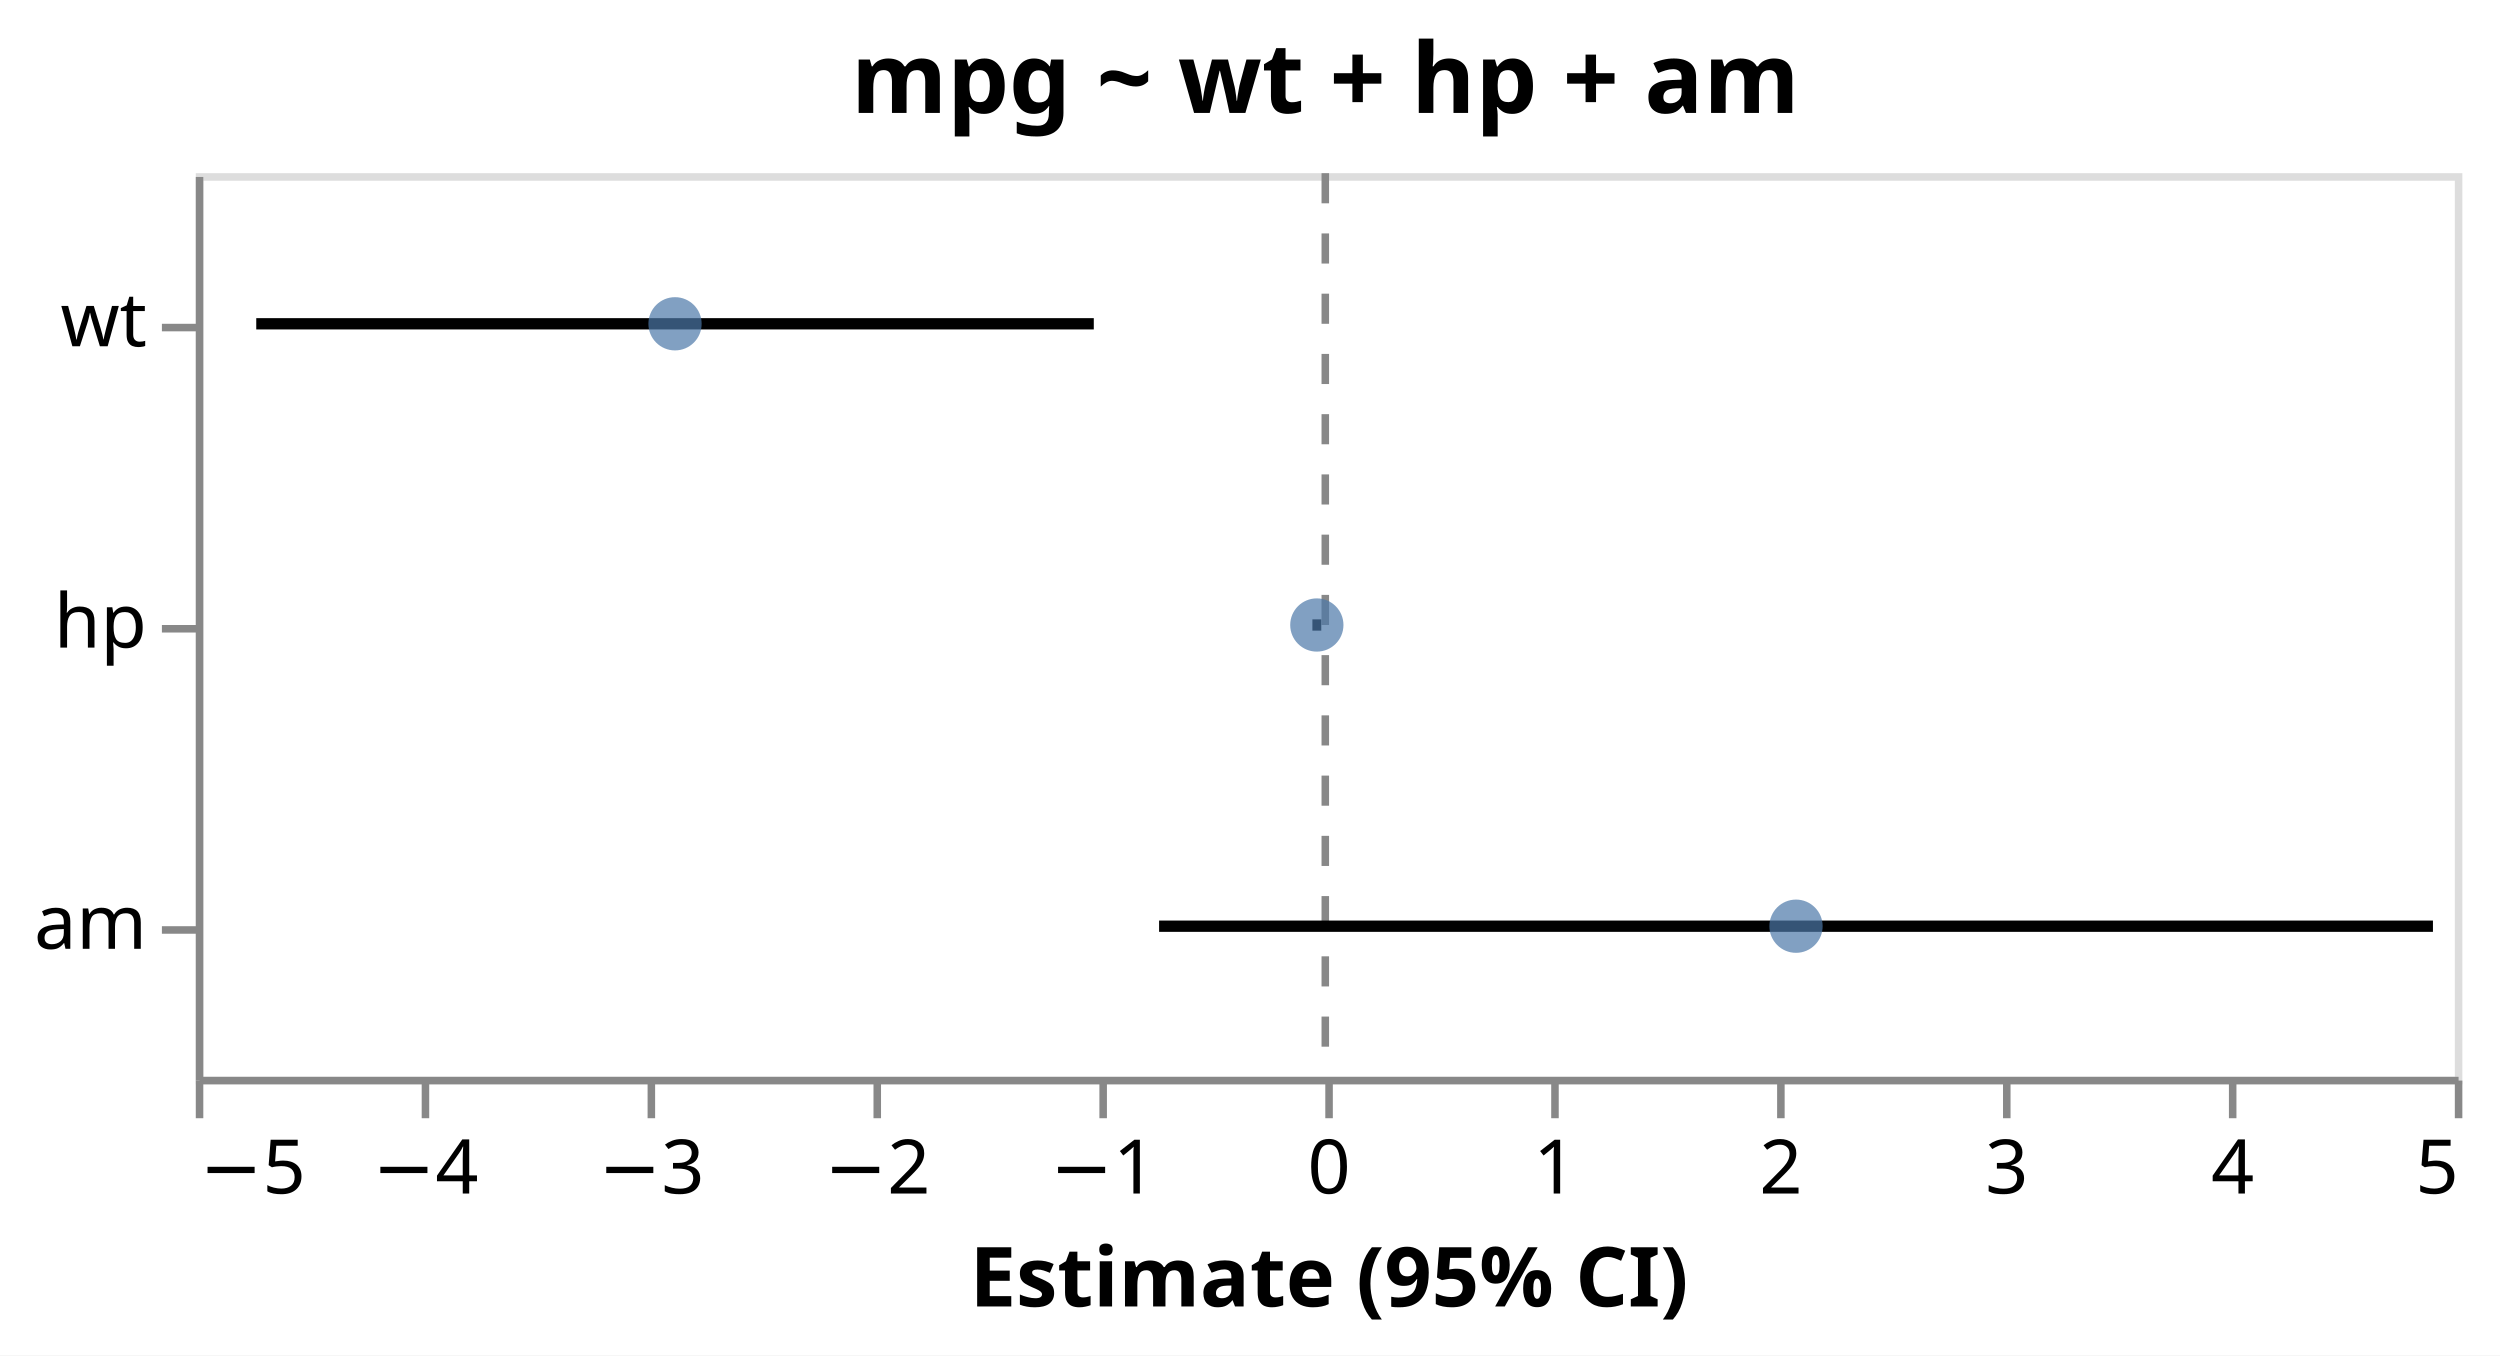
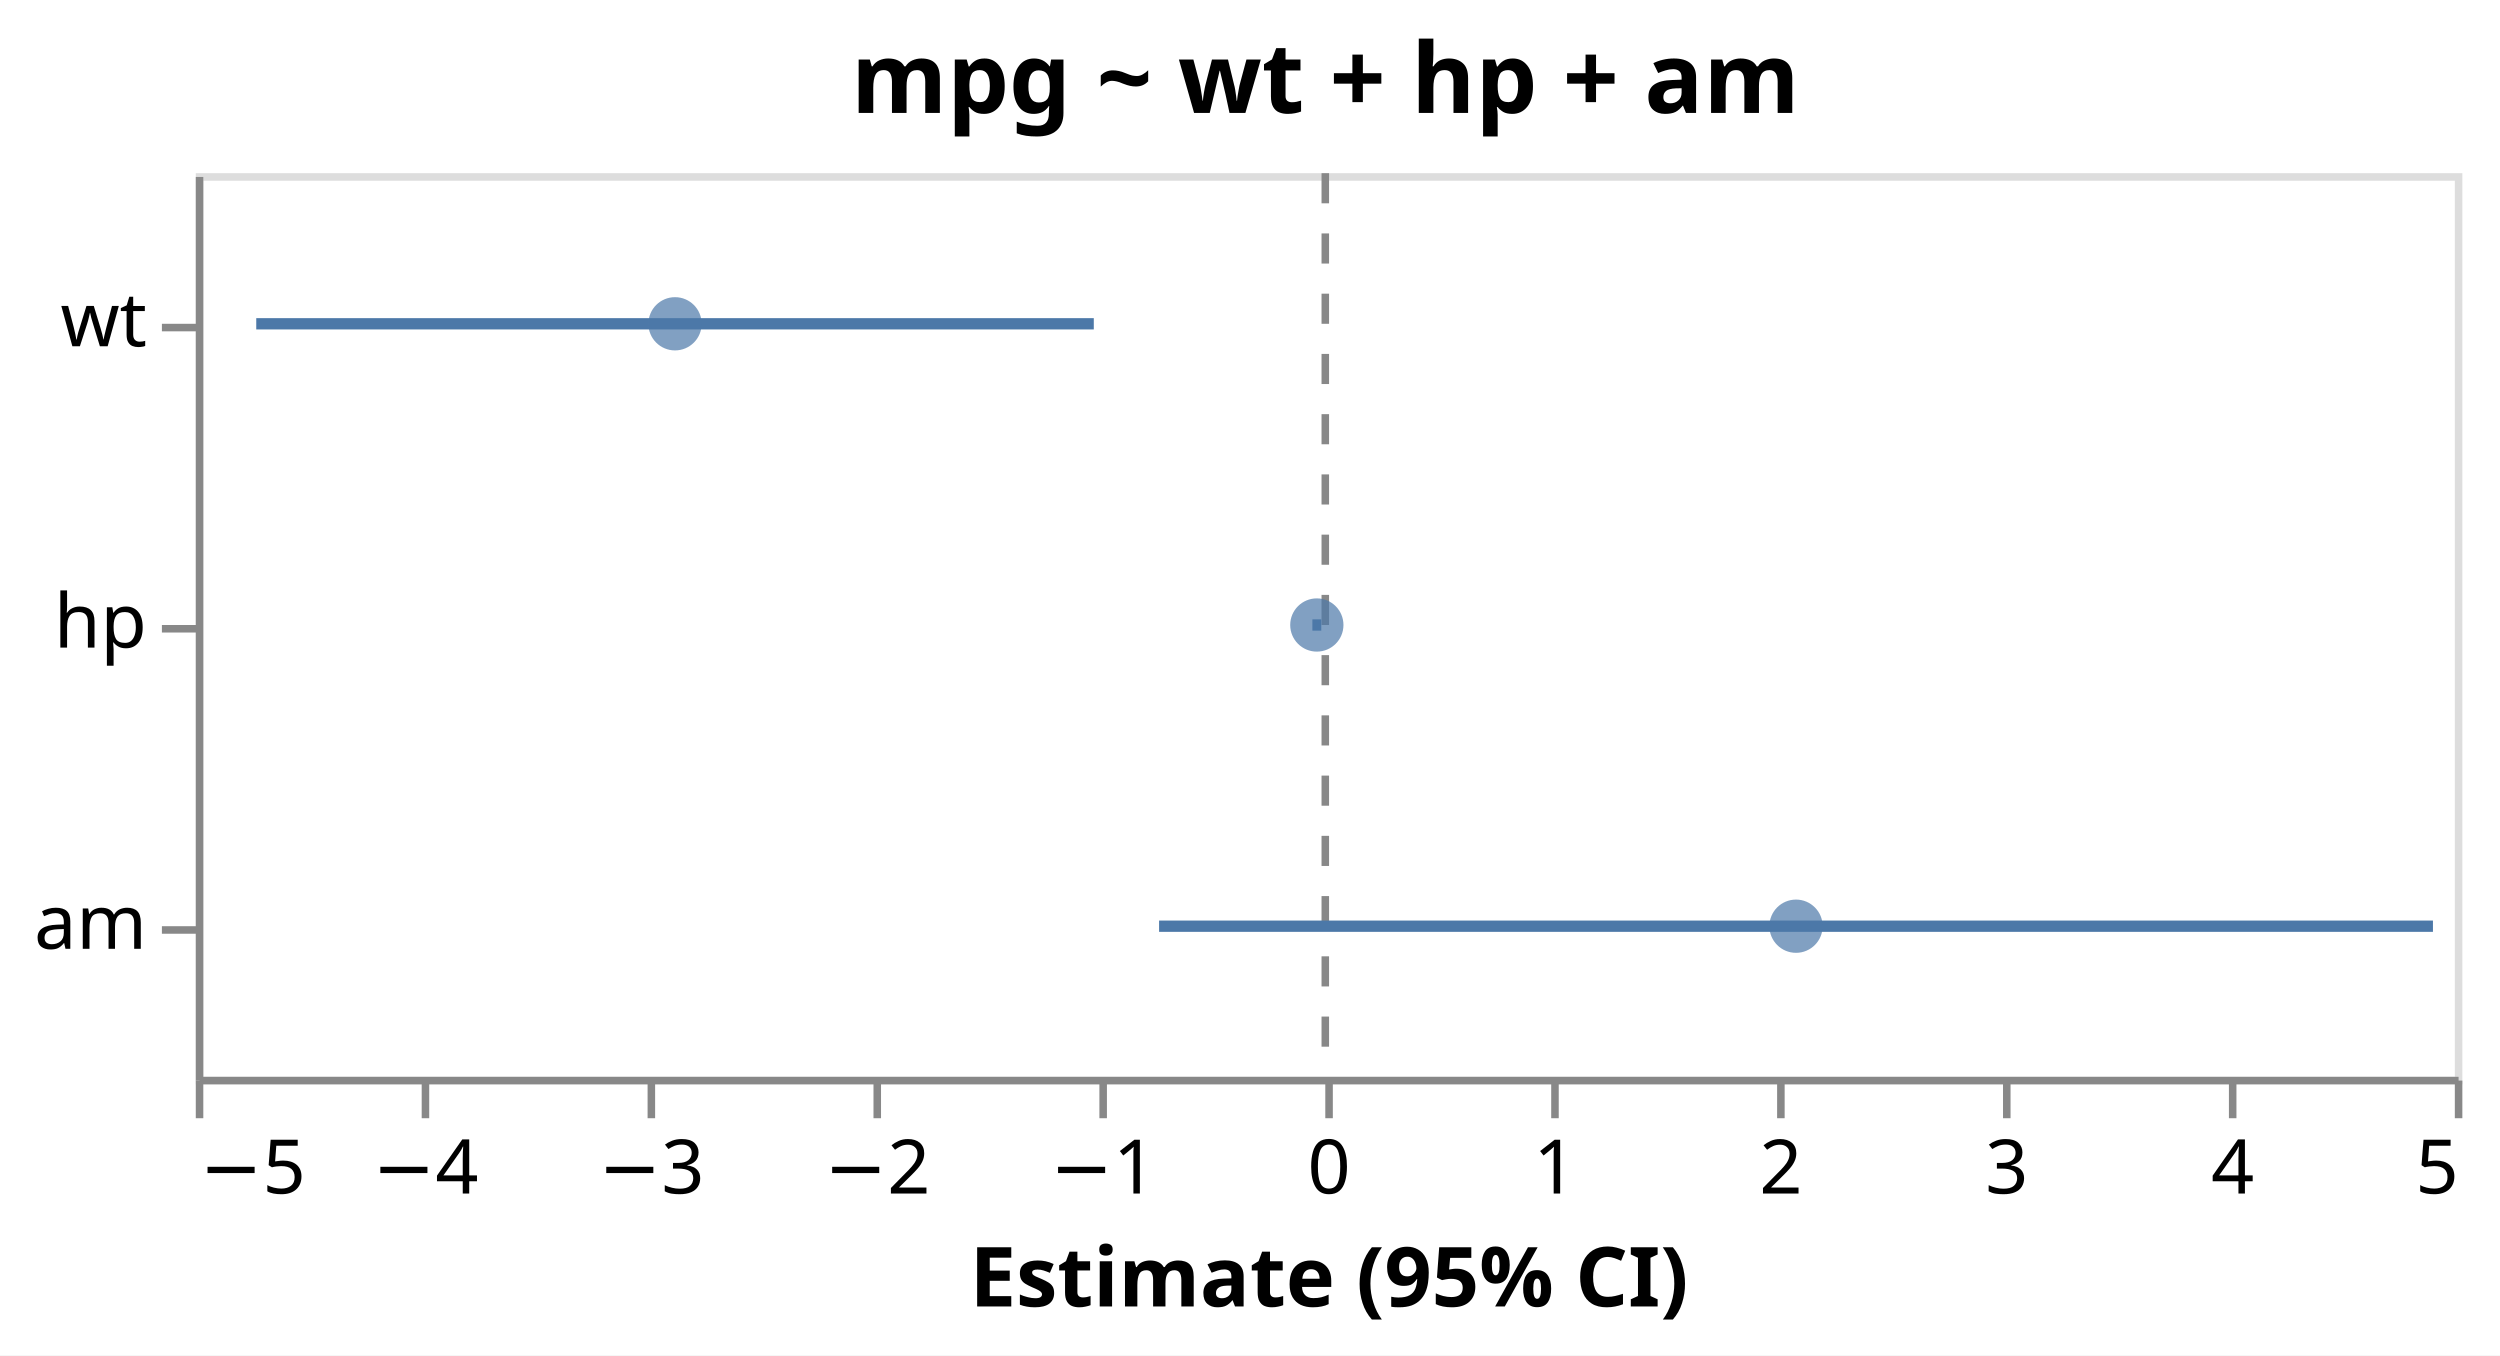
<svg xmlns="http://www.w3.org/2000/svg" version="1.1" class="marks" width="332" height="180" viewBox="0 0 332 180">
  <rect width="332" height="180" fill="white" />
  <g fill="none" stroke-miterlimit="10" transform="translate(26,23)">
    <g class="mark-group role-frame root" role="graphics-object" aria-roledescription="group mark container">
      <g transform="translate(0,0)">
        <path class="background" aria-hidden="true" d="M0.5,0.5h300v120h-300Z" stroke="#ddd" />
        <g>
          <g class="mark-group role-axis" role="graphics-symbol" aria-roledescription="axis" aria-label="X-axis titled 'Estimate (95% CI)' for a linear scale with values from −5 to 5">
            <g transform="translate(0.5,120.5)">
              <path class="background" aria-hidden="true" d="M0,0h0v0h0Z" pointer-events="none" />
              <g>
                <g class="mark-rule role-axis-tick" pointer-events="none">
                  <line transform="translate(0,0)" x2="0" y2="5" stroke="#888" stroke-width="1" opacity="1" />
                  <line transform="translate(30,0)" x2="0" y2="5" stroke="#888" stroke-width="1" opacity="1" />
                  <line transform="translate(60,0)" x2="0" y2="5" stroke="#888" stroke-width="1" opacity="1" />
                  <line transform="translate(90,0)" x2="0" y2="5" stroke="#888" stroke-width="1" opacity="1" />
                  <line transform="translate(120,0)" x2="0" y2="5" stroke="#888" stroke-width="1" opacity="1" />
                  <line transform="translate(150,0)" x2="0" y2="5" stroke="#888" stroke-width="1" opacity="1" />
                  <line transform="translate(180,0)" x2="0" y2="5" stroke="#888" stroke-width="1" opacity="1" />
                  <line transform="translate(210,0)" x2="0" y2="5" stroke="#888" stroke-width="1" opacity="1" />
                  <line transform="translate(240,0)" x2="0" y2="5" stroke="#888" stroke-width="1" opacity="1" />
                  <line transform="translate(270,0)" x2="0" y2="5" stroke="#888" stroke-width="1" opacity="1" />
                  <line transform="translate(300,0)" x2="0" y2="5" stroke="#888" stroke-width="1" opacity="1" />
                </g>
                <g class="mark-text role-axis-label" pointer-events="none">
                  <text text-anchor="start" transform="translate(0,15)" font-family="sans-serif" font-size="10px" fill="#000" opacity="1">−5</text>
                  <text text-anchor="middle" transform="translate(30,15)" font-family="sans-serif" font-size="10px" fill="#000" opacity="1">−4</text>
                  <text text-anchor="middle" transform="translate(60,15)" font-family="sans-serif" font-size="10px" fill="#000" opacity="1">−3</text>
                  <text text-anchor="middle" transform="translate(90,15)" font-family="sans-serif" font-size="10px" fill="#000" opacity="1">−2</text>
                  <text text-anchor="middle" transform="translate(120,15)" font-family="sans-serif" font-size="10px" fill="#000" opacity="1">−1</text>
                  <text text-anchor="middle" transform="translate(150,15)" font-family="sans-serif" font-size="10px" fill="#000" opacity="1">0</text>
                  <text text-anchor="middle" transform="translate(180,15)" font-family="sans-serif" font-size="10px" fill="#000" opacity="1">1</text>
                  <text text-anchor="middle" transform="translate(210,15)" font-family="sans-serif" font-size="10px" fill="#000" opacity="1">2</text>
                  <text text-anchor="middle" transform="translate(240,15)" font-family="sans-serif" font-size="10px" fill="#000" opacity="1">3</text>
                  <text text-anchor="middle" transform="translate(270,15)" font-family="sans-serif" font-size="10px" fill="#000" opacity="1">4</text>
                  <text text-anchor="end" transform="translate(300,15)" font-family="sans-serif" font-size="10px" fill="#000" opacity="1">5</text>
                </g>
                <g class="mark-rule role-axis-domain" pointer-events="none">
                  <line transform="translate(0,0)" x2="300" y2="0" stroke="#888" stroke-width="1" opacity="1" />
                </g>
                <g class="mark-text role-axis-title" pointer-events="none">
                  <text text-anchor="middle" transform="translate(150,30)" font-family="sans-serif" font-size="11px" font-weight="bold" fill="#000" opacity="1">Estimate (95% CI)</text>
                </g>
              </g>
              <path class="foreground" aria-hidden="true" d="" pointer-events="none" display="none" />
            </g>
          </g>
          <g class="mark-group role-axis" role="graphics-symbol" aria-roledescription="axis" aria-label="Y-axis for a discrete scale with 3 values: wt, hp, am">
            <g transform="translate(0.5,0.5)">
              <path class="background" aria-hidden="true" d="M0,0h0v0h0Z" pointer-events="none" />
              <g>
                <g class="mark-rule role-axis-tick" pointer-events="none">
                  <line transform="translate(0,20)" x2="-5" y2="0" stroke="#888" stroke-width="1" opacity="1" />
                  <line transform="translate(0,60)" x2="-5" y2="0" stroke="#888" stroke-width="1" opacity="1" />
                  <line transform="translate(0,100)" x2="-5" y2="0" stroke="#888" stroke-width="1" opacity="1" />
                </g>
                <g class="mark-text role-axis-label" pointer-events="none">
                  <text text-anchor="end" transform="translate(-7,22.5)" font-family="sans-serif" font-size="10px" fill="#000" opacity="1">wt</text>
                  <text text-anchor="end" transform="translate(-7,62.5)" font-family="sans-serif" font-size="10px" fill="#000" opacity="1">hp</text>
                  <text text-anchor="end" transform="translate(-7,102.5)" font-family="sans-serif" font-size="10px" fill="#000" opacity="1">am</text>
                </g>
                <g class="mark-rule role-axis-domain" pointer-events="none">
                  <line transform="translate(0,0)" x2="0" y2="120" stroke="#888" stroke-width="1" opacity="1" />
                </g>
              </g>
              <path class="foreground" aria-hidden="true" d="" pointer-events="none" display="none" />
            </g>
          </g>
          <g class="mark-rule role-mark layer_0_marks" role="graphics-object" aria-roledescription="rule mark container">
            <line aria-label="term: undefined; estimate: NaN; lower: NaN; upper: NaN; std_error: NaN; p_value: NaN" role="graphics-symbol" aria-roledescription="rule mark" transform="translate(150,0)" x2="0" y2="120" stroke="#888888" stroke-dasharray="4,4" />
          </g>
          <g class="mark-rule role-mark layer_1_marks" role="graphics-object" aria-roledescription="rule mark container">
-             <line aria-label="Estimate (95% CI): −4.73232352702; term: wt; upper: −1.02482730059; estimate: −2.87857541381; lower: −4.73232352702; std_error: 0.904970538031; p_value: 0.00357403107947" role="graphics-symbol" aria-roledescription="rule mark" transform="translate(8.030294,20)" x2="111.225" y2="0" stroke="black" stroke-width="1.5" />
-             <line aria-label="Estimate (95% CI): −0.0571545413006; term: hp; upper: −0.0178029106062; estimate: −0.0374787259534; lower: −0.0571545413006; std_error: 0.0096054221574; p_value: 0.000546402265809" role="graphics-symbol" aria-roledescription="rule mark" transform="translate(148.2854,60)" x2="1.181" y2="0" stroke="black" stroke-width="1.5" />
-             <line aria-label="Estimate (95% CI): −0.735758739769; term: am; upper: 4.90317900042; estimate: 2.08371013032; lower: −0.735758739769; std_error: 1.3764201523; p_value: 0.141268236736" role="graphics-symbol" aria-roledescription="rule mark" transform="translate(127.9272,100)" x2="169.168" y2="0" stroke="black" stroke-width="1.5" />
+             <line aria-label="Estimate (95% CI): −4.73232352702; term: wt; upper: −1.02482730059; estimate: −2.87857541381; lower: −4.73232352702; std_error: 0.904970538031; p_value: 0.00357403107947" role="graphics-symbol" aria-roledescription="rule mark" transform="translate(8.030294,20)" x2="111.225" y2="0" stroke="#4C78A8" stroke-width="1.5" />
+             <line aria-label="Estimate (95% CI): −0.0571545413006; term: hp; upper: −0.0178029106062; estimate: −0.0374787259534; lower: −0.0571545413006; std_error: 0.0096054221574; p_value: 0.000546402265809" role="graphics-symbol" aria-roledescription="rule mark" transform="translate(148.2854,60)" x2="1.181" y2="0" stroke="#4C78A8" stroke-width="1.5" />
+             <line aria-label="Estimate (95% CI): −0.735758739769; term: am; upper: 4.90317900042; estimate: 2.08371013032; lower: −0.735758739769; std_error: 1.3764201523; p_value: 0.141268236736" role="graphics-symbol" aria-roledescription="rule mark" transform="translate(127.9272,100)" x2="169.168" y2="0" stroke="#4C78A8" stroke-width="1.5" />
          </g>
          <g class="mark-symbol role-mark layer_2_marks" role="graphics-object" aria-roledescription="symbol mark container">
-             <path aria-label="Estimate (95% CI): −2.87857541381; term: wt; estimate: −2.87857541381; lower: −4.73232352702; upper: −1.02482730059; std_error: 0.904970538031; p_value: 0.00357403107947" role="graphics-symbol" aria-roledescription="point" transform="translate(63.64274,20)" d="M3.536,0A3.536,3.536,0,1,1,-3.536,0A3.536,3.536,0,1,1,3.536,0" fill="#4c78a8" stroke-width="2" opacity="0.7" />
-             <path aria-label="Estimate (95% CI): −0.0374787259534; term: hp; estimate: −0.0374787259534; lower: −0.0571545413006; upper: −0.0178029106062; std_error: 0.0096054221574; p_value: 0.000546402265809" role="graphics-symbol" aria-roledescription="point" transform="translate(148.8756,60)" d="M3.536,0A3.536,3.536,0,1,1,-3.536,0A3.536,3.536,0,1,1,3.536,0" fill="#4c78a8" stroke-width="2" opacity="0.7" />
-             <path aria-label="Estimate (95% CI): 2.08371013032; term: am; estimate: 2.08371013032; lower: −0.735758739769; upper: 4.90317900042; std_error: 1.3764201523; p_value: 0.141268236736" role="graphics-symbol" aria-roledescription="point" transform="translate(212.5113,100)" d="M3.536,0A3.536,3.536,0,1,1,-3.536,0A3.536,3.536,0,1,1,3.536,0" fill="#4c78a8" stroke-width="2" opacity="0.7" />
+             <path aria-label="Estimate (95% CI): −2.87857541381; term: wt; estimate: −2.87857541381; lower: −4.73232352702; upper: −1.02482730059; std_error: 0.904970538031; p_value: 0.00357403107947" role="graphics-symbol" aria-roledescription="point" transform="translate(63.64274,20)" d="M3.536,0A3.536,3.536,0,1,1,-3.536,0A3.536,3.536,0,1,1,3.536,0" fill="#4C78A8" stroke-width="2" opacity="0.7" />
+             <path aria-label="Estimate (95% CI): −0.0374787259534; term: hp; estimate: −0.0374787259534; lower: −0.0571545413006; upper: −0.0178029106062; std_error: 0.0096054221574; p_value: 0.000546402265809" role="graphics-symbol" aria-roledescription="point" transform="translate(148.8756,60)" d="M3.536,0A3.536,3.536,0,1,1,-3.536,0A3.536,3.536,0,1,1,3.536,0" fill="#4C78A8" stroke-width="2" opacity="0.7" />
+             <path aria-label="Estimate (95% CI): 2.08371013032; term: am; estimate: 2.08371013032; lower: −0.735758739769; upper: 4.90317900042; std_error: 1.3764201523; p_value: 0.141268236736" role="graphics-symbol" aria-roledescription="point" transform="translate(212.5113,100)" d="M3.536,0A3.536,3.536,0,1,1,-3.536,0A3.536,3.536,0,1,1,3.536,0" fill="#4C78A8" stroke-width="2" opacity="0.7" />
          </g>
          <g class="mark-group role-title">
            <g transform="translate(150,-18)">
              <path class="background" aria-hidden="true" d="M0,0h0v0h0Z" pointer-events="none" />
              <g>
                <g class="mark-text role-title-text" role="graphics-symbol" aria-roledescription="title" aria-label="Title text 'mpg ~ wt + hp + am'" pointer-events="none">
                  <text text-anchor="middle" transform="translate(0,10)" font-family="sans-serif" font-size="13px" font-weight="bold" fill="#000" opacity="1">mpg ~ wt + hp + am</text>
                </g>
              </g>
              <path class="foreground" aria-hidden="true" d="" pointer-events="none" display="none" />
            </g>
          </g>
        </g>
        <path class="foreground" aria-hidden="true" d="" display="none" />
      </g>
    </g>
  </g>
</svg>
